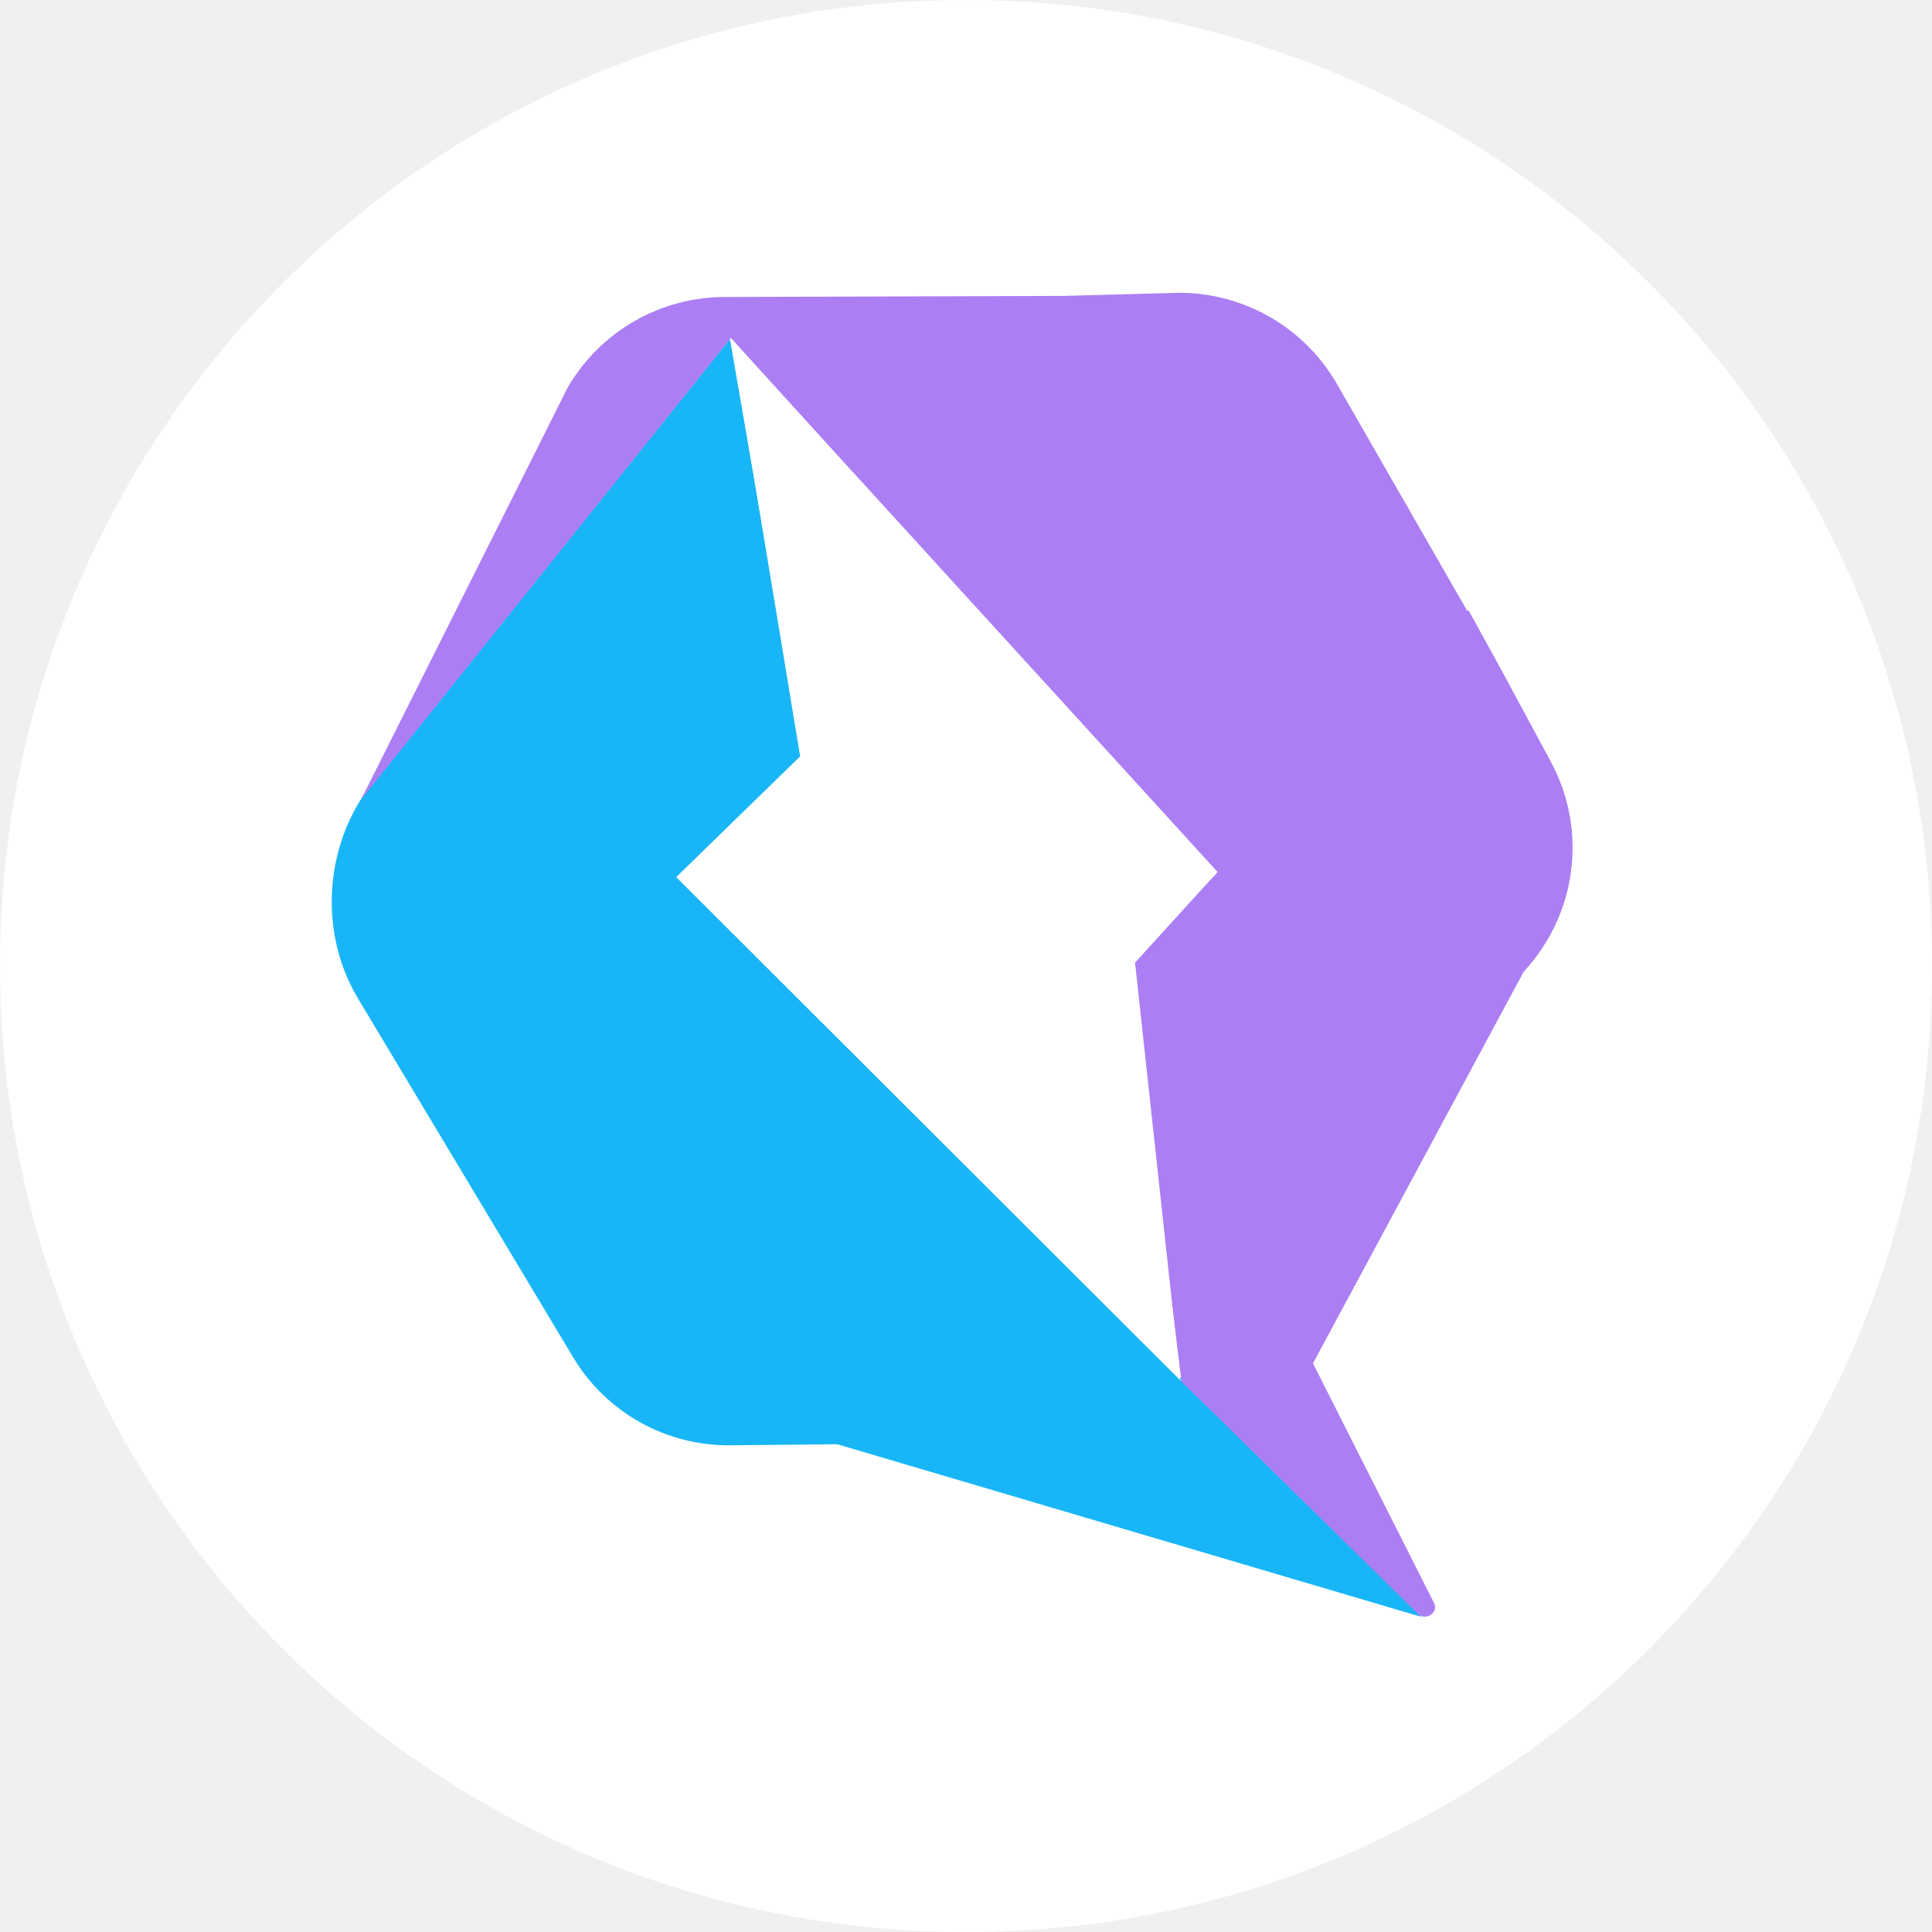
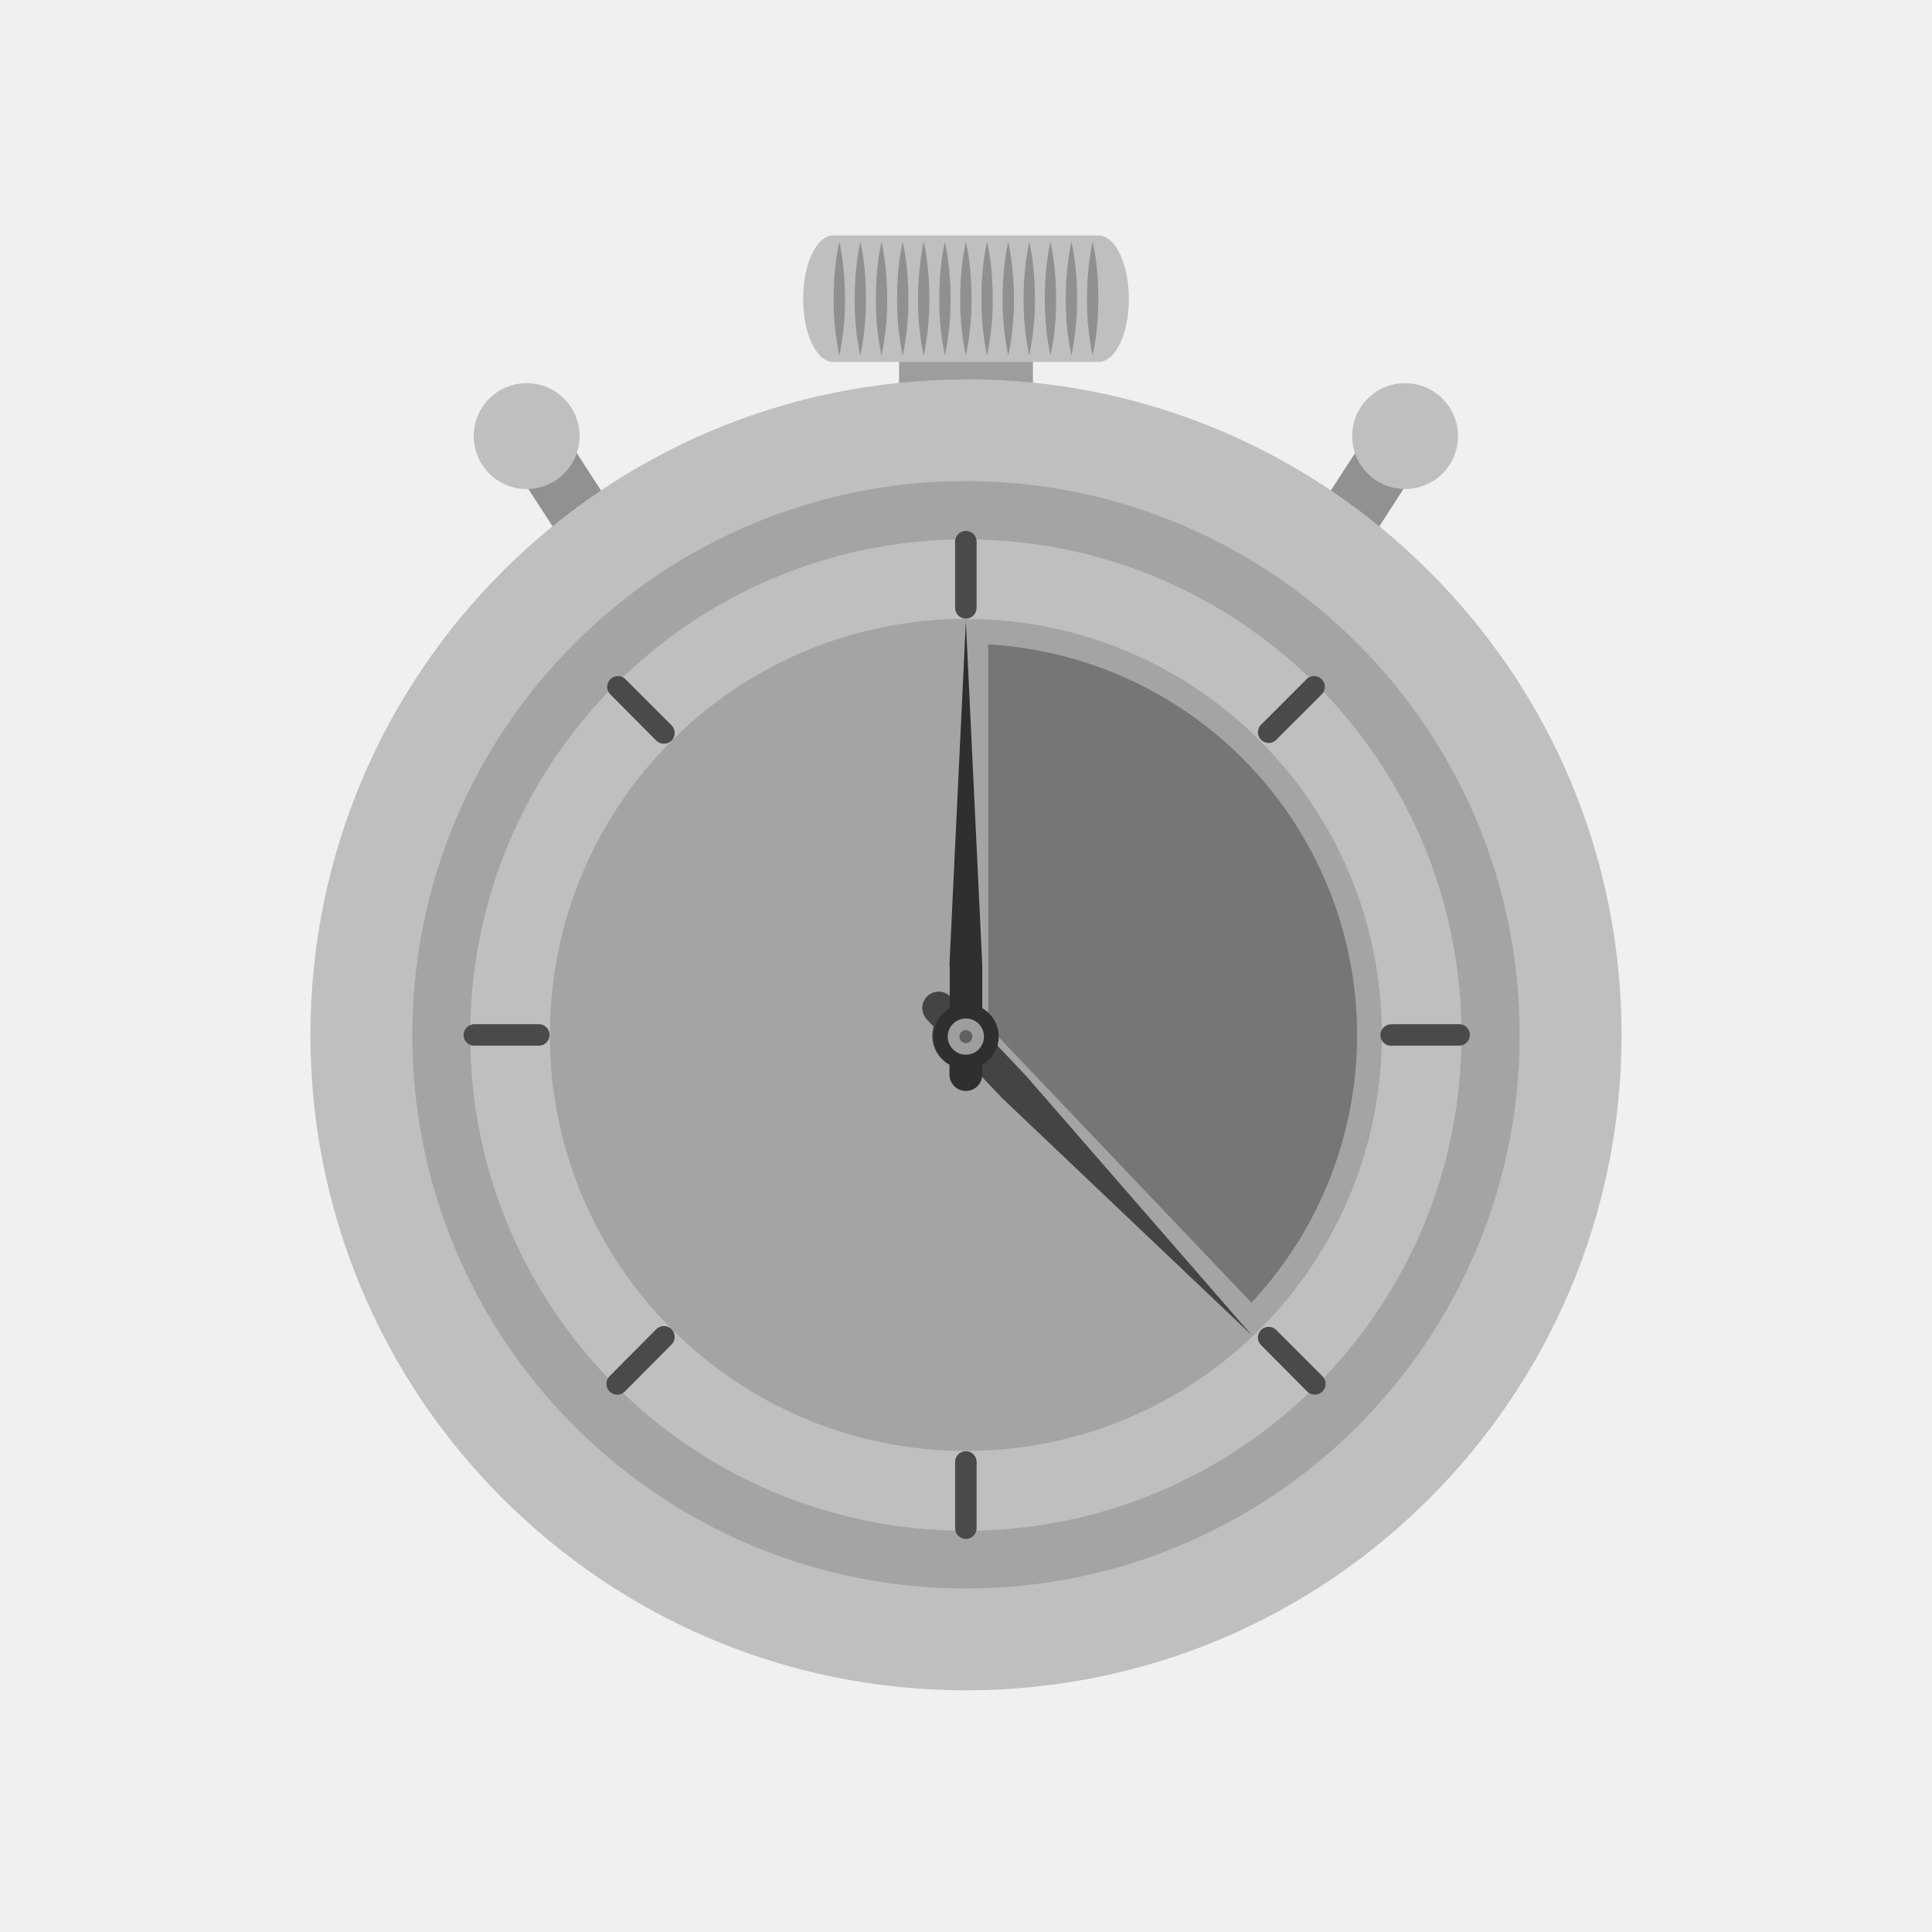
- <svg xmlns="http://www.w3.org/2000/svg" fill="none" viewBox="0 0 500 500">
-   <g clip-path="url(#a)">
-     <circle cx="250" cy="250" r="250" fill="#fff" />
-     <path fill="#18B6F6" d="m367.87 418.45-61.17-61.18-.94.13v-.67L175.7 227.53l32.05-31.13L188.9 87.73 99.56 199.09c-15.22 15.42-18.03 40.51-7.08 59.03l55.83 93.11a46.82 46.82 0 0 0 40.73 22.81l27.65-.27 151.18 44.68Z" />
-     <path fill="#AC7EF4" d="m401.25 196.94-12.29-22.81-6.41-11.67-2.54-4.56-.26.26-33.66-58.63a47.07 47.07 0 0 0-41.27-23.75l-29.51.8-88.01.28a47.07 47.07 0 0 0-40.33 23.34L93.4 207l95.76-119.54L314.7 226.19l-22.3 22.67 13.35 108.54.13-.26v.26h-.26l.26.27 10.42 10.2 50.62 49.78c2.13 2 5.6-.4 4.13-2.96l-31.25-61.85 54.5-101.3 1.73-2c.67-.81 1.33-1.62 1.87-2.42a46.8 46.8 0 0 0 3.34-50.18Z" />
-     <path fill="#fff" d="M315.1 225.65 189.18 87.6l17.9 108.14L175 227l130.5 130.27-11.75-108.14 21.37-23.48Z" />
+ <svg xmlns="http://www.w3.org/2000/svg" xml:space="preserve" width="655.359" height="655.359" style="shape-rendering:geometricPrecision;text-rendering:geometricPrecision;image-rendering:optimizeQuality;fill-rule:evenodd;clip-rule:evenodd" viewBox="0 0 6.827 6.827">
+   <defs>
+     <style>.fil11{fill:#909090}.fil3{fill:#bfbfbf}.fil2,.fil5{fill:#4a4a4a;fill-rule:nonzero}.fil2{fill:#919191}</style>
+   </defs>
+   <g id="Layer_x0020_1">
+     <path d="M3.65 1.077c0-.059-.106-.106-.237-.106-.13 0-.236.047-.236.106v.352c0 .059.106.107.236.107.131 0 .237-.048.237-.107v-.352z" style="fill:#9d9d9d;fill-rule:nonzero" />
+     <path d="M2.944.832c-.059 0-.106.1-.106.224 0 .123.047.223.106.223h.938c.06 0 .107-.1.107-.223 0-.124-.048-.224-.107-.224h-.938z" style="fill:#bfbfbf;fill-rule:nonzero" />
+     <path class="fil2" d="M5.016 1.64a.106.106 0 0 0-.178-.115l-.192.295a.106.106 0 0 0 .179.116l.191-.296zM1.989 1.525a.106.106 0 0 0-.179.115l.192.296a.106.106 0 0 0 .178-.116l-.191-.295z" />
+     <path class="fil3" d="M3.413 1.34c.64 0 1.219.26 1.638.68.42.418.679.998.679 1.637 0 .64-.26 1.219-.679 1.638-.419.42-.998.678-1.638.678-.64 0-1.218-.259-1.637-.678a2.309 2.309 0 0 1-.679-1.638c0-.64.26-1.219.679-1.638.419-.419.998-.678 1.637-.678z" />
+     <path d="M3.413 1.7c.54 0 1.03.22 1.384.574.354.354.573.843.573 1.383s-.22 1.03-.573 1.383a1.95 1.95 0 0 1-1.384.573A1.95 1.95 0 0 1 2.03 5.04a1.95 1.95 0 0 1-.573-1.383c0-.54.219-1.03.573-1.383A1.95 1.95 0 0 1 3.413 1.7z" style="fill:#a4a4a5" />
+     <circle class="fil3" cx="1.861" cy="1.541" r=".187" />
+     <circle class="fil3" cx="4.965" cy="1.541" r=".187" />
+     <path class="fil3" d="M3.413 1.906a1.751 1.751 0 1 1 0 3.503 1.751 1.751 0 0 1 0-3.503zm0 .281a1.47 1.47 0 1 1 0 2.94 1.47 1.47 0 0 1 0-2.94z" />
+     <path class="fil5" d="M1.67 3.62a.038.038 0 0 0 0 .075h.234a.038.038 0 0 0 0-.076H1.67zM3.451 1.914a.038.038 0 0 0-.076 0v.234a.038.038 0 0 0 .076 0v-.234zM4.922 3.62a.038.038 0 1 0 0 .075h.234a.038.038 0 0 0 0-.076h-.234zM3.451 5.166a.038.038 0 1 0-.076 0V5.4a.038.038 0 0 0 .076 0v-.234z" />
+     <g id="_520378840">
+       <path id="_520379464" class="fil5" d="M2.208 2.398a.038.038 0 0 0-.054.053l.165.166a.038.038 0 1 0 .054-.054l-.165-.165z" />
+       <path id="_520379848" class="fil5" d="M2.208 4.917a.038.038 0 0 1-.054-.054l.165-.166a.038.038 0 1 1 .054.054l-.165.166z" />
+       <path id="_520379368" class="fil5" d="M4.507 4.697a.038.038 0 0 0-.053.054l.165.166a.038.038 0 0 0 .054-.054l-.166-.166z" />
+       <path id="_520379704" class="fil5" d="M4.507 2.617a.038.038 0 0 1-.053-.054l.165-.165a.038.038 0 0 1 .054.053l-.166.166z" />
+     </g>
+     <path d="m3.492 3.626.93.977a1.383 1.383 0 0 0-.93-2.326v1.349z" style="fill:#767676" />
+     <path d="m3.626 3.802.798.917-.881-.837-.105-.11a.115.115 0 0 1-.139-.144l-.024-.026a.058.058 0 1 1 .084-.08l.024.026a.115.115 0 0 1 .137.144h.002l.104.11z" style="fill:#444" />
+     <g id="_520378864">
+       <path id="_520378960" d="m3.355 3.41.058-1.214.058 1.214v.153a.115.115 0 0 1 0 .2v.034a.058.058 0 0 1-.116 0v-.035a.115.115 0 0 1 .001-.199V3.41z" style="fill:#2f2f2f" />
+       <circle id="_520379176" cx="3.413" cy="3.663" r=".064" style="fill:#9e9e9e" />
+       <circle id="_520378600" cx="3.413" cy="3.663" r=".023" style="fill:#616161" />
+     </g>
+     <g id="_520376896">
+       <path id="_520378504" class="fil11" d="M2.966 1.257a.946.946 0 0 1-.02-.201c0-.076.007-.145.02-.202.012.057.02.126.02.202a.946.946 0 0 1-.02.2z" />
+       <path id="_520377904" class="fil11" d="M3.04 1.257a.946.946 0 0 1-.02-.201c0-.076.008-.145.02-.202.013.057.02.126.02.202a.946.946 0 0 1-.02.2z" />
+       <path id="_520378312" class="fil11" d="M3.115 1.257a.946.946 0 0 1-.02-.201c0-.076.007-.145.02-.202.012.057.02.126.02.202a.946.946 0 0 1-.02.2z" />
+       <path id="_520378384" class="fil11" d="M3.19 1.257a.946.946 0 0 1-.02-.201c0-.076.007-.145.02-.202.012.057.02.126.02.202a.946.946 0 0 1-.02.2z" />
+       <path id="_520377592" class="fil11" d="M3.264 1.257a.946.946 0 0 1-.02-.201c0-.076.008-.145.02-.202.013.057.02.126.02.202a.946.946 0 0 1-.02.2z" />
+       <path id="_520377112" class="fil11" d="M3.339 1.257a.946.946 0 0 1-.02-.201c0-.076.007-.145.02-.202.012.057.02.126.02.202a.946.946 0 0 1-.02.2z" />
+       <path id="_520377520" class="fil11" d="M3.413 1.257a.946.946 0 0 1-.02-.201c0-.076.008-.145.02-.202.013.057.02.126.02.202a.946.946 0 0 1-.02.2z" />
+       <path id="_520377472" class="fil11" d="M3.488 1.257a.946.946 0 0 1-.02-.201c0-.076.007-.145.02-.202.013.057.02.126.02.202a.946.946 0 0 1-.02.2z" />
+       <path id="_520377208" class="fil11" d="M3.563 1.257a.946.946 0 0 1-.02-.201c0-.076.007-.145.02-.202.012.057.02.126.02.202a.946.946 0 0 1-.02.2z" />
+       <path id="_520376584" class="fil11" d="M3.637 1.257a.946.946 0 0 1-.02-.201c0-.076.008-.145.02-.202.013.057.02.126.02.202a.946.946 0 0 1-.02.2z" />
+       <path id="_520376320" class="fil11" d="M3.712 1.257a.946.946 0 0 1-.02-.201c0-.076.007-.145.02-.202.012.057.02.126.02.202a.946.946 0 0 1-.02.2z" />
+       <path id="_520376752" class="fil11" d="M3.786 1.257a.946.946 0 0 1-.02-.201c0-.076.008-.145.02-.202.013.057.02.126.02.202a.946.946 0 0 1-.02.2z" />
+       <path id="_520376392" class="fil11" d="M3.861 1.257a.946.946 0 0 1-.02-.201c0-.076.008-.145.02-.202.013.057.02.126.02.202a.946.946 0 0 1-.02.2z" />
+     </g>
  </g>
-   <defs>
-     <clipPath id="a">
-       <path fill="#fff" d="M0 0h500v500H0z" />
-     </clipPath>
-   </defs>
+   <path style="fill:none" d="M0 0h6.827v6.827H0z" />
</svg>
